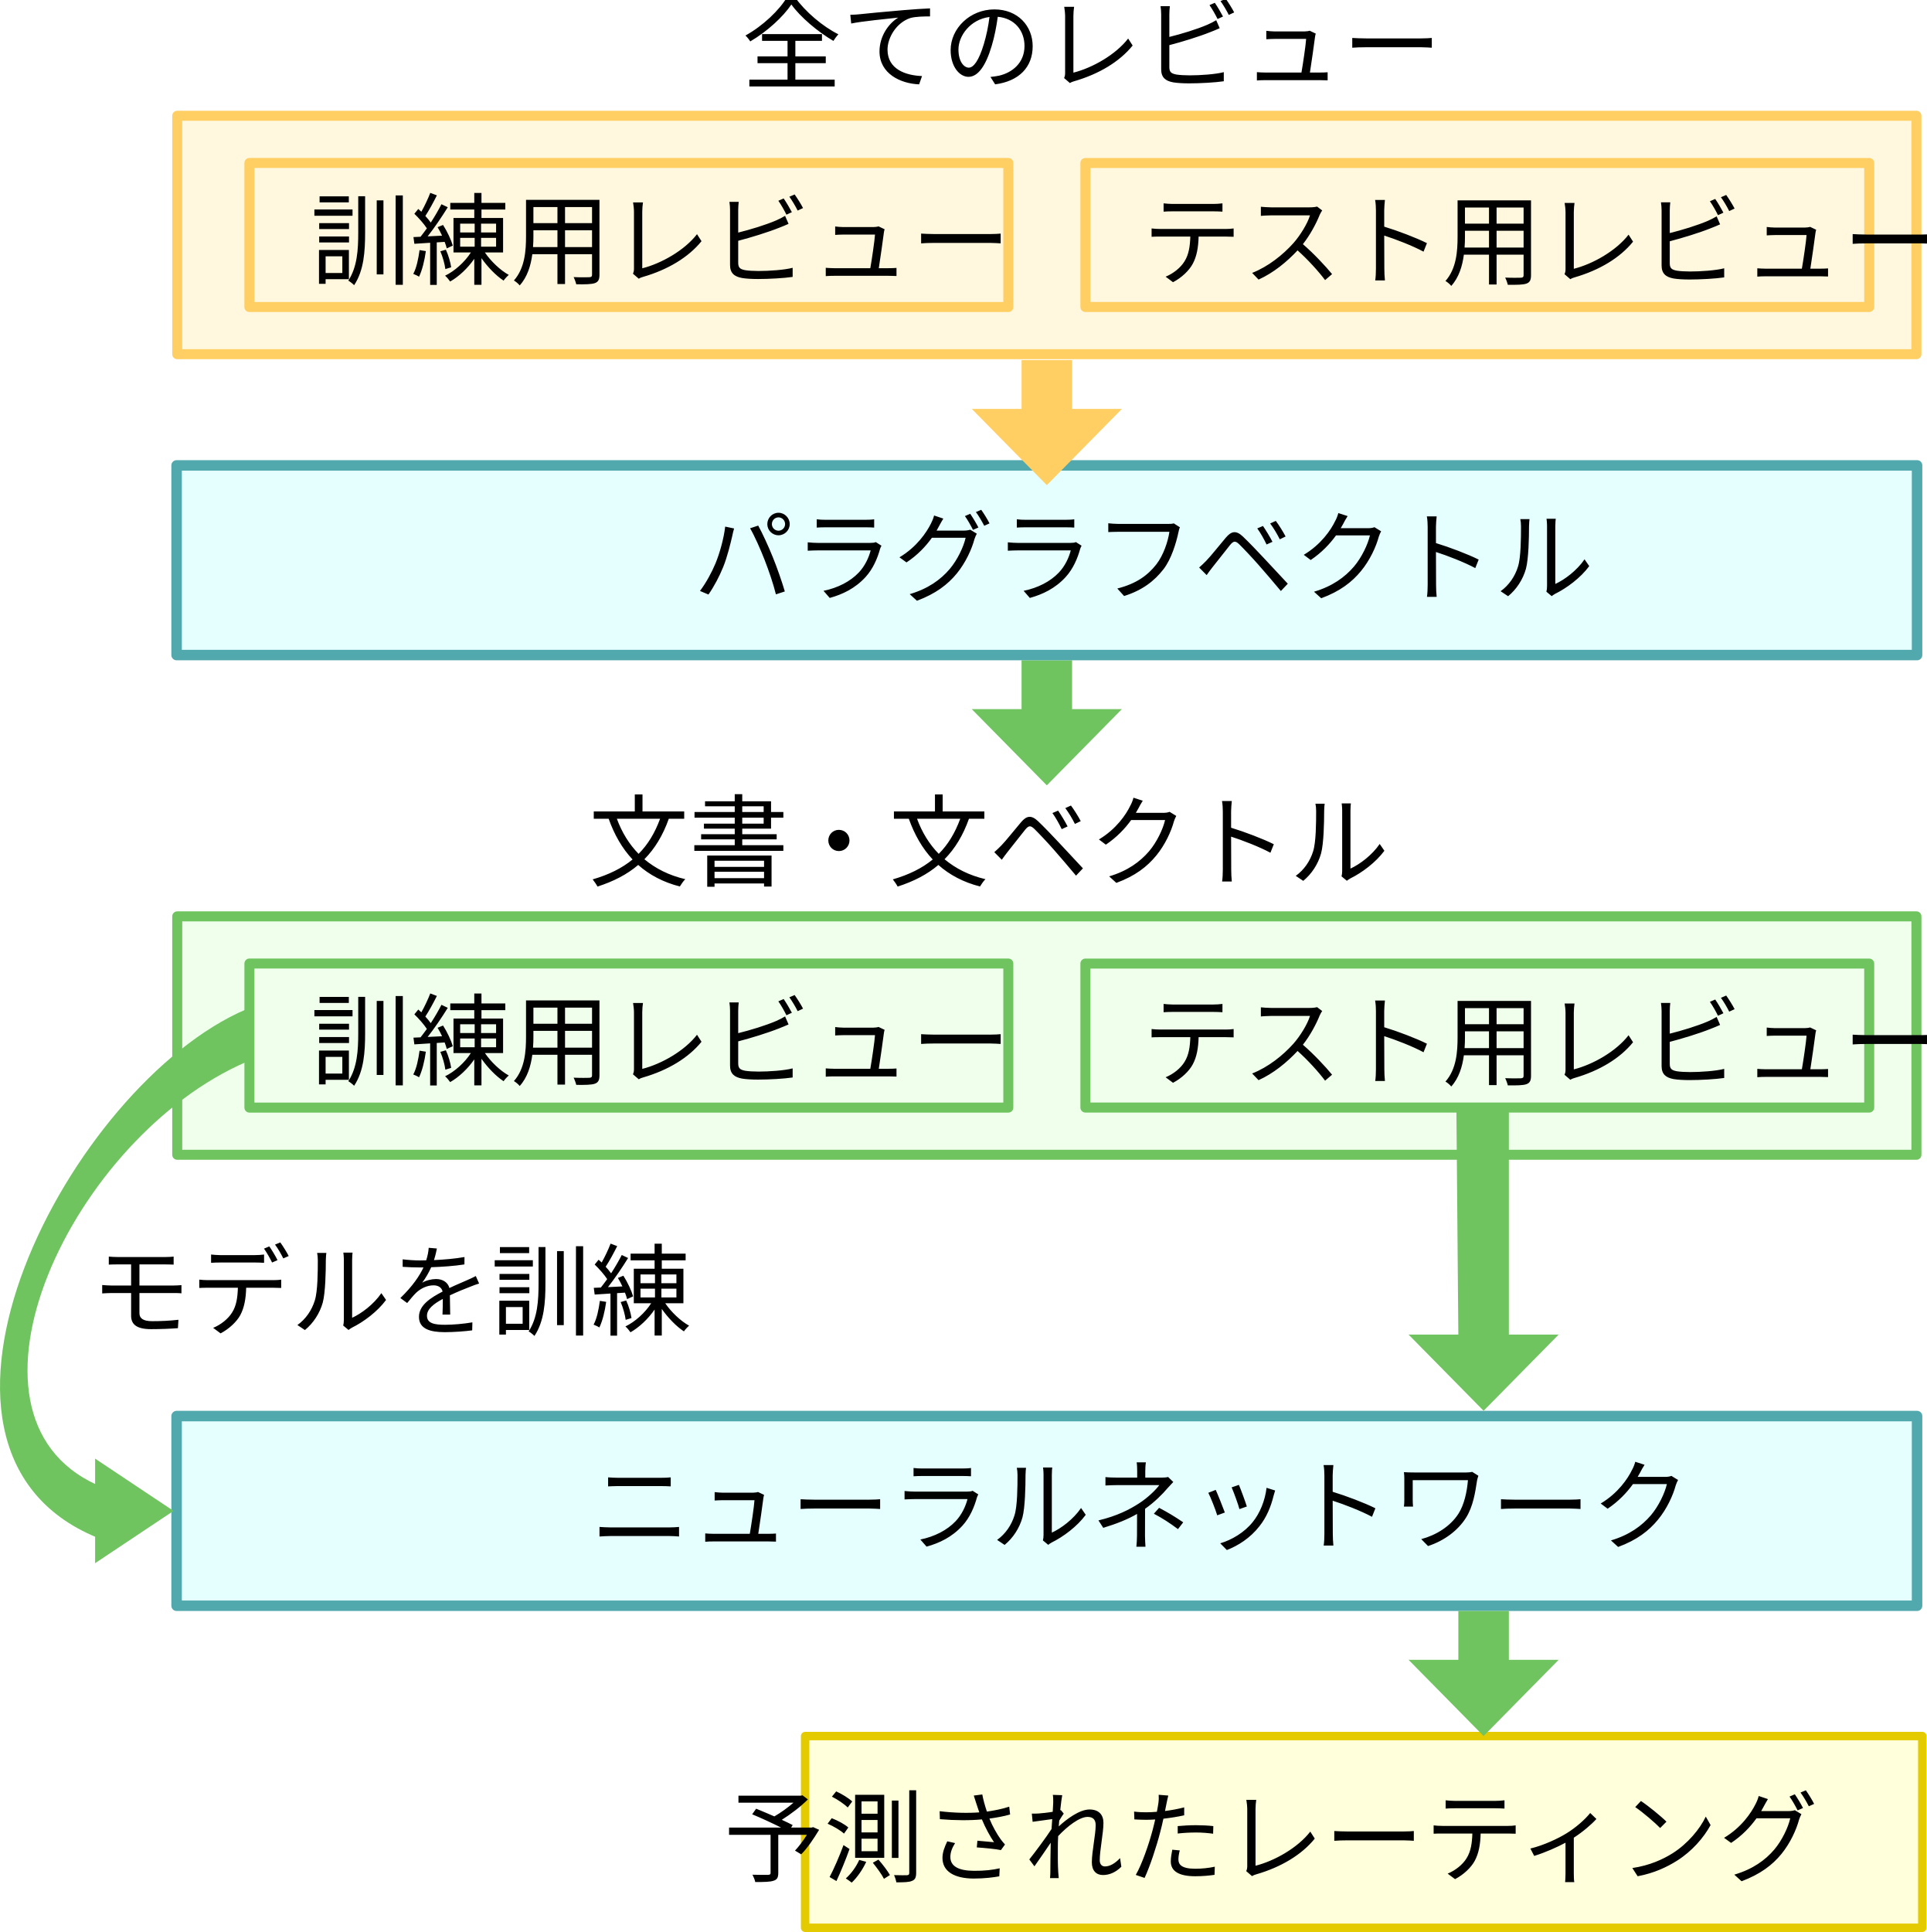
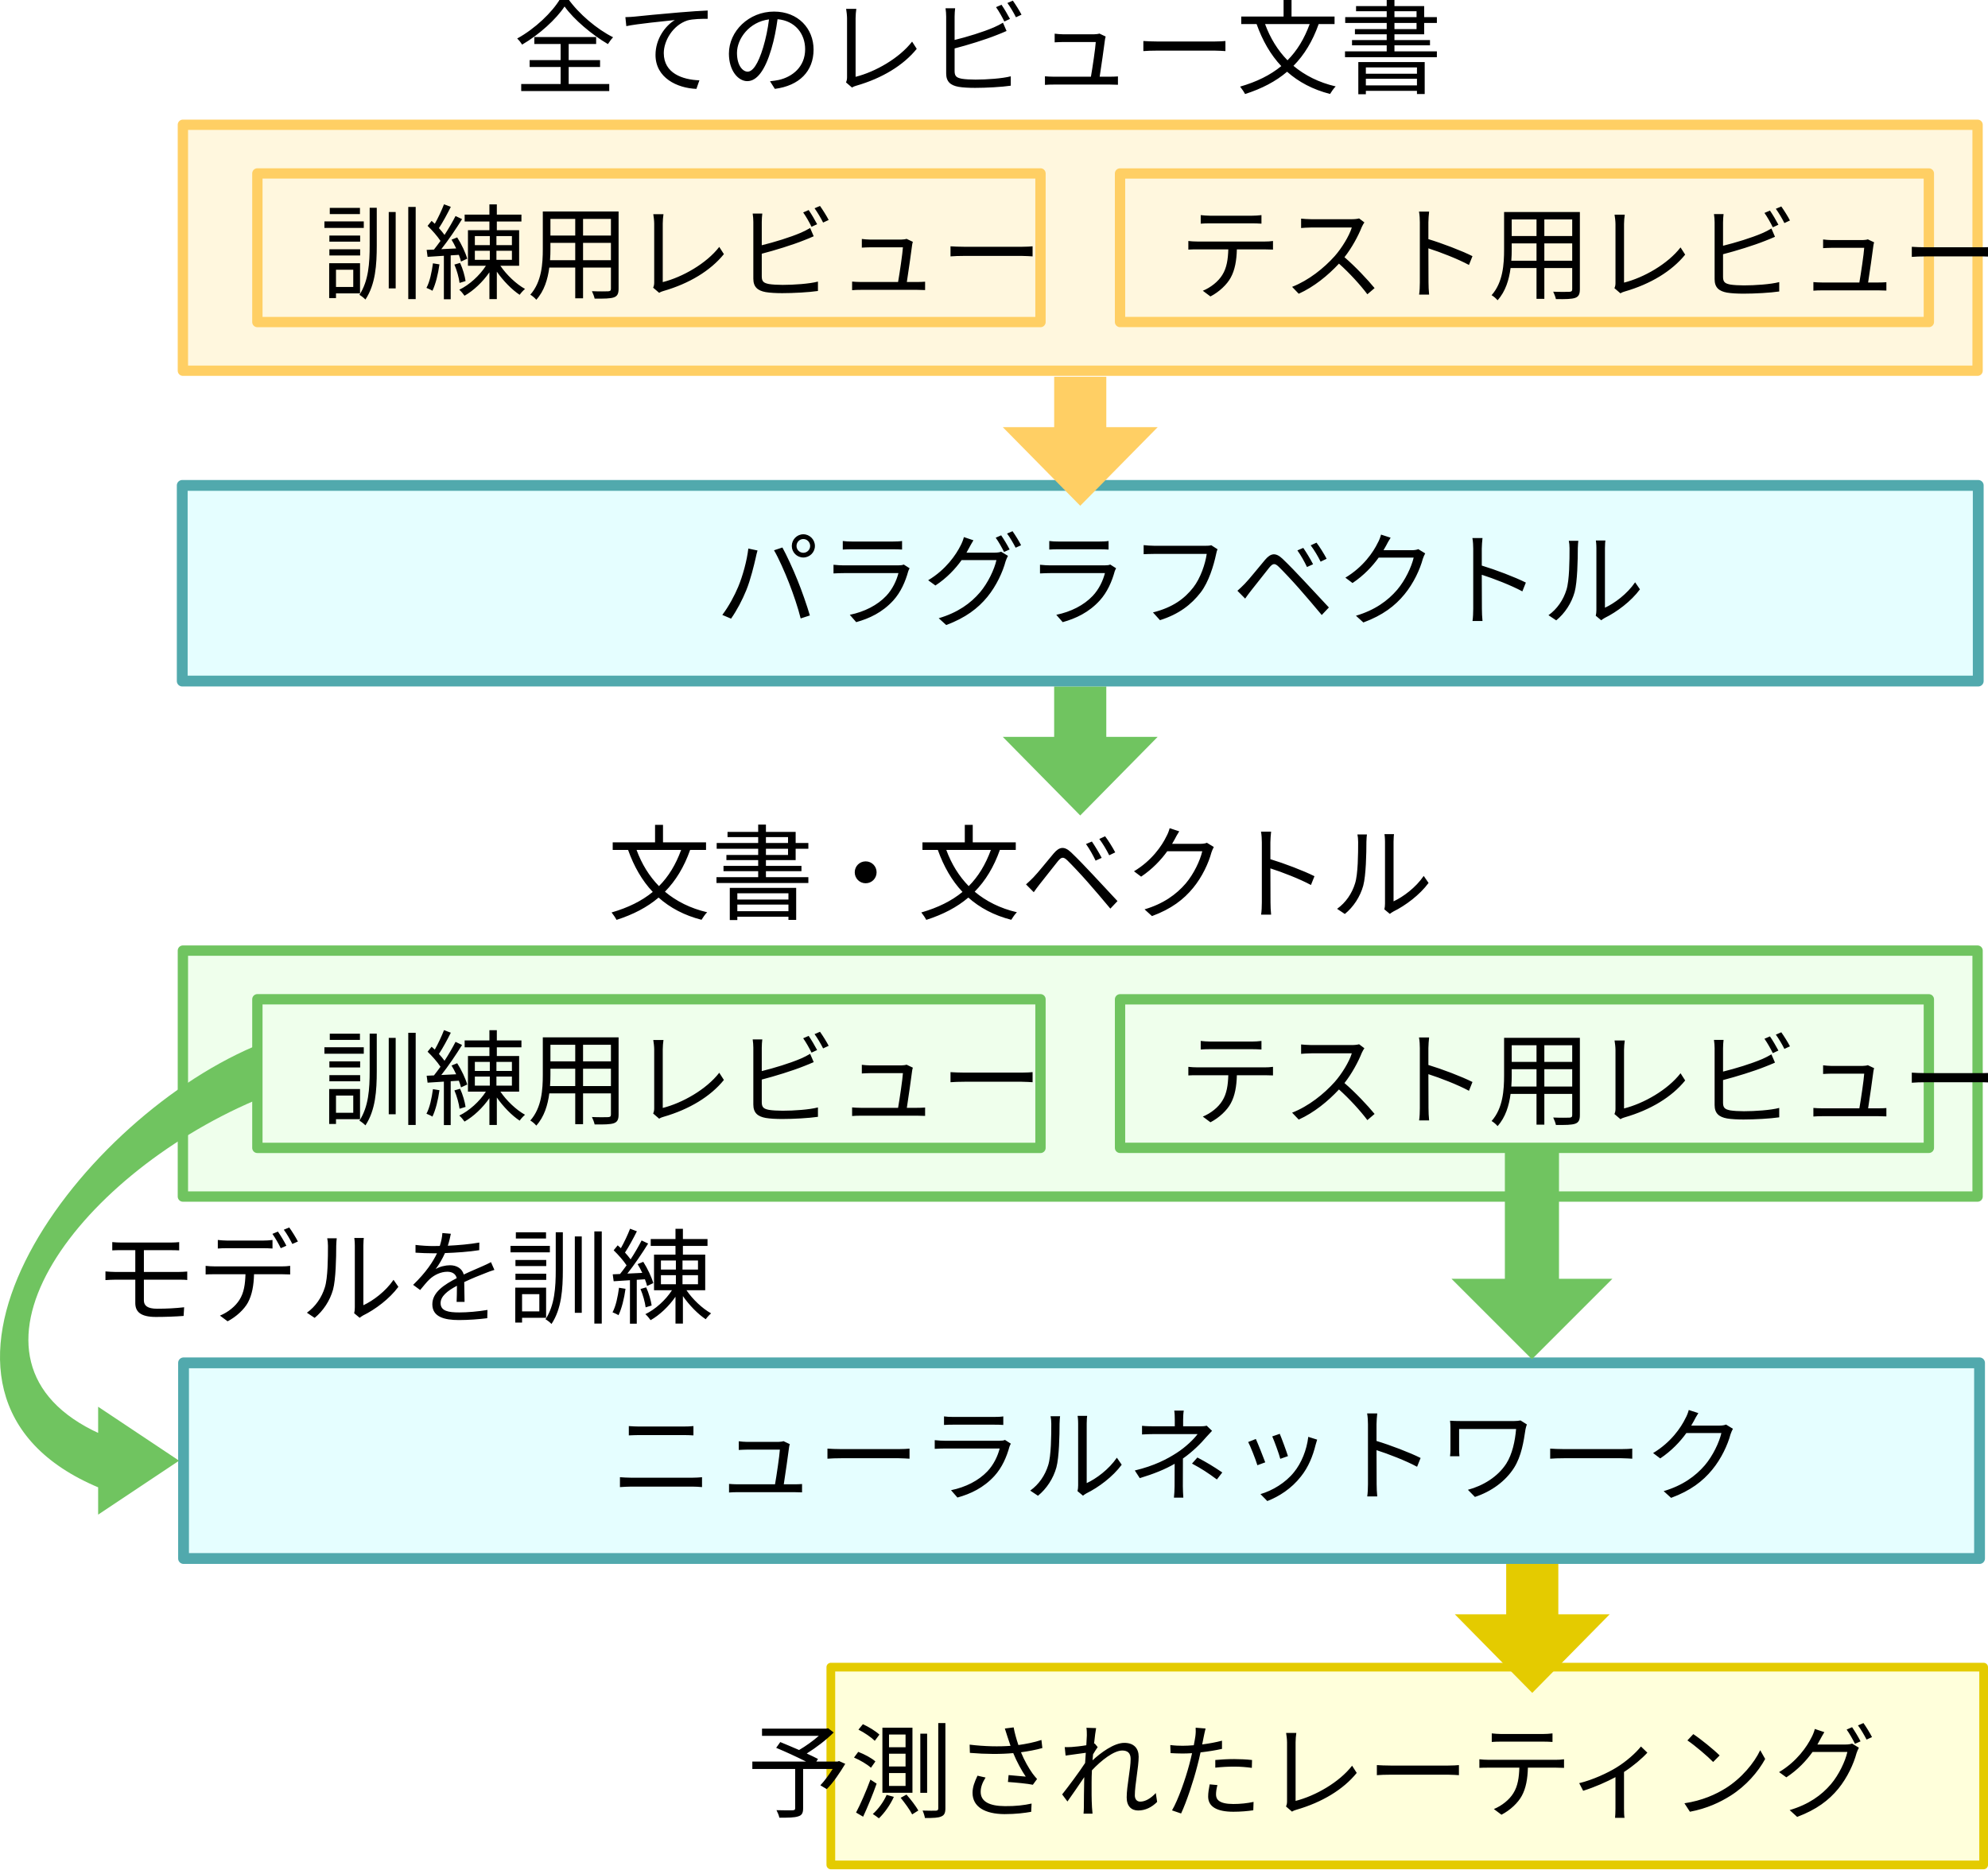
- <svg xmlns="http://www.w3.org/2000/svg" width="217.366mm" height="217.943mm" viewBox="0 0 770.195 772.238" id="svg2" version="1.1">
+ <svg xmlns="http://www.w3.org/2000/svg" width="217.366mm" height="204.416mm" viewBox="0 0 770.195 724.308" id="svg2" version="1.1">
  <defs id="defs4" />
-   <g id="layer1" transform="translate(68.5075,91.56357)">
+   <g id="layer1" transform="translate(68.50717,93.63383)">
+     <g id="g4350" transform="translate(221.6876,-121.6875)">
+       <rect y="674.05" x="31.688" height="76.625" width="446.625" id="rect4138-7-1-26-1" style="fill:#ffffdb;fill-opacity:0.996;stroke:#e4cb00;stroke-width:3.375;stroke-linejoin:round;stroke-miterlimit:4;stroke-dasharray:none;stroke-dashoffset:0;stroke-opacity:1" />
+       <text id="text4152" y="729.315" x="254.355" style="font-style:normal;font-weight:normal;font-size:40px;line-height:125%;font-family:sans-serif;text-align:center;letter-spacing:0px;word-spacing:0px;text-anchor:middle;fill:#000000;fill-opacity:1;stroke:none;stroke-width:1px;stroke-linecap:butt;stroke-linejoin:miter;stroke-opacity:1" xml:space="preserve">
+         <tspan y="729.315" x="254.355" id="tspan4154">予測されたレーティング</tspan>
+       </text>
+     </g>
    <path style="fill:#70c460;fill-opacity:1;fill-rule:evenodd;stroke:#70c460;stroke-width:0.969;stroke-linecap:butt;stroke-linejoin:miter;stroke-miterlimit:4;stroke-dasharray:none;stroke-opacity:1" d="m 340.381,172.847 0,19.524 -19.231,0 28.846,29.286 28.846,-29.286 -19.231,0 0,-19.524 z" id="path4223-0-5-5" />
    <rect style="fill:#e5feff;fill-opacity:0.994;stroke:#51a9ad;stroke-width:4.19;stroke-linejoin:round;stroke-miterlimit:4;stroke-dasharray:none;stroke-dashoffset:0;stroke-opacity:1" id="rect4138-7-1-0" width="695.81" height="75.81" x="2.095" y="94.457" />
    <text xml:space="preserve" style="font-style:normal;font-weight:normal;font-size:40px;line-height:125%;font-family:sans-serif;letter-spacing:0px;word-spacing:0px;fill:#000000;fill-opacity:1;stroke:none;stroke-width:1px;stroke-linecap:butt;stroke-linejoin:miter;stroke-opacity:1" x="208.77" y="145.8" id="text4144">
      <tspan id="tspan4146" x="208.77" y="145.8">パラグラフベクトル</tspan>
    </text>
-     <g id="g4350" transform="translate(221.6876,-71.68759)">
-       <rect y="674.05" x="31.688" height="76.625" width="446.625" id="rect4138-7-1-26-1" style="fill:#ffffdb;fill-opacity:0.996;stroke:#e4cb00;stroke-width:3.375;stroke-linejoin:round;stroke-miterlimit:4;stroke-dasharray:none;stroke-dashoffset:0;stroke-opacity:1" />
-       <text id="text4152" y="729.315" x="254.355" style="font-style:normal;font-weight:normal;font-size:40px;line-height:125%;font-family:sans-serif;text-align:center;letter-spacing:0px;word-spacing:0px;text-anchor:middle;fill:#000000;fill-opacity:1;stroke:none;stroke-width:1px;stroke-linecap:butt;stroke-linejoin:miter;stroke-opacity:1" xml:space="preserve">
-         <tspan y="729.315" x="254.355" id="tspan4154">予測されたレーティング</tspan>
-       </text>
-     </g>
    <path style="fill:#ffcf64;fill-opacity:1;fill-rule:evenodd;stroke:#ffcf64;stroke-width:0.969px;stroke-linecap:butt;stroke-linejoin:miter;stroke-opacity:1" d="m 340.388,52.847 0,19.524 -19.231,0 28.846,29.286 28.846,-29.286 -19.231,0 0,-19.524 z" id="path4223-0-5" />
    <g id="g4204" transform="translate(-10,-4.53388e-6)" style="stroke-width:4;stroke-miterlimit:4;stroke-dasharray:none">
      <rect y="-45.289" x="12.348" height="95.303" width="695.303" id="rect4138-7-1-26" style="fill:#fff7de;fill-opacity:0.994;stroke:#ffcf64;stroke-width:4;stroke-linejoin:round;stroke-miterlimit:4;stroke-dasharray:none;stroke-dashoffset:0;stroke-opacity:1" />
-       <text id="text4148" y="-59.083" x="238.027" style="font-style:normal;font-weight:normal;font-size:40px;line-height:125%;font-family:sans-serif;letter-spacing:0px;word-spacing:0px;fill:#000000;fill-opacity:1;stroke:none;stroke-width:4;stroke-linecap:butt;stroke-linejoin:miter;stroke-miterlimit:4;stroke-dasharray:none;stroke-opacity:1" xml:space="preserve">
-         <tspan y="-59.083" x="238.027" id="tspan4150">全てのレビュー</tspan>
+       <text id="text4148" y="-60.431" x="356.777" style="font-style:normal;font-weight:normal;font-size:40px;line-height:125%;font-family:sans-serif;text-align:center;letter-spacing:0px;word-spacing:0px;text-anchor:middle;fill:#000000;fill-opacity:1;stroke:none;stroke-width:4;stroke-linecap:butt;stroke-linejoin:miter;stroke-miterlimit:4;stroke-dasharray:none;stroke-opacity:1" xml:space="preserve">
+         <tspan y="-60.431" x="356.777" id="tspan4150">全てのレビュー文書</tspan>
      </text>
      <rect y="-26.413" x="375.419" height="57.55" width="313.356" id="rect4138-7-1-26-14" style="fill:#fff7de;fill-opacity:0.994;stroke:#ffcf64;stroke-width:4;stroke-linejoin:round;stroke-miterlimit:4;stroke-dasharray:none;stroke-dashoffset:0;stroke-opacity:1" />
      <text id="text4148-9" y="19.315" x="398.086" style="font-style:normal;font-weight:normal;font-size:40px;line-height:125%;font-family:sans-serif;letter-spacing:0px;word-spacing:0px;fill:#000000;fill-opacity:1;stroke:none;stroke-width:4;stroke-linecap:butt;stroke-linejoin:miter;stroke-miterlimit:4;stroke-dasharray:none;stroke-opacity:1" xml:space="preserve">
        <tspan y="19.315" x="398.086" id="tspan4150-3">テスト用レビュー</tspan>
      </text>
      <rect y="-26.432" x="41.206" height="57.588" width="303.395" id="rect4138-7-1-26-8" style="fill:#fff7de;fill-opacity:0.994;stroke:#ffcf64;stroke-width:4;stroke-linejoin:round;stroke-miterlimit:4;stroke-dasharray:none;stroke-dashoffset:0;stroke-opacity:1" />
      <text id="text4148-2" y="19.12" x="65.664" style="font-style:normal;font-weight:normal;font-size:40px;line-height:125%;font-family:sans-serif;letter-spacing:0px;word-spacing:0px;fill:#000000;fill-opacity:1;stroke:none;stroke-width:4;stroke-linecap:butt;stroke-linejoin:miter;stroke-miterlimit:4;stroke-dasharray:none;stroke-opacity:1" xml:space="preserve">
        <tspan y="19.12" x="65.664" id="tspan4150-0">訓練用レビュー</tspan>
      </text>
    </g>
-     <rect style="fill:#e5feff;fill-opacity:0.996;stroke:#51a9ad;stroke-width:4.19;stroke-linejoin:round;stroke-miterlimit:4;stroke-dasharray:none;stroke-dashoffset:0;stroke-opacity:1" id="rect4138-7-1-0-4" width="695.81" height="75.81" x="2.095" y="474.457" />
-     <text xml:space="preserve" style="font-style:normal;font-weight:normal;font-size:40px;line-height:125%;font-family:sans-serif;letter-spacing:0px;word-spacing:0px;fill:#000000;fill-opacity:1;stroke:none;stroke-width:1px;stroke-linecap:butt;stroke-linejoin:miter;stroke-opacity:1" x="167.48" y="524.999" id="text4144-2">
-       <tspan id="tspan4146-6" x="167.48" y="524.999">ニューラルネットワーク</tspan>
+     <rect style="fill:#e5feff;fill-opacity:0.996;stroke:#51a9ad;stroke-width:4.19;stroke-linejoin:round;stroke-miterlimit:4;stroke-dasharray:none;stroke-dashoffset:0;stroke-opacity:1" id="rect4138-7-1-0-4" width="695.81" height="75.81" x="2.603" y="434.457" />
+     <text xml:space="preserve" style="font-style:normal;font-weight:normal;font-size:40px;line-height:125%;font-family:sans-serif;letter-spacing:0px;word-spacing:0px;fill:#000000;fill-opacity:1;stroke:none;stroke-width:1px;stroke-linecap:butt;stroke-linejoin:miter;stroke-opacity:1" x="167.988" y="484.999" id="text4144-2">
+       <tspan id="tspan4146-6" x="167.988" y="484.999">ニューラルネットワーク</tspan>
    </text>
    <rect style="fill:#efffec;fill-opacity:0.994;stroke:#70c460;stroke-width:4;stroke-linejoin:round;stroke-miterlimit:4;stroke-dasharray:none;stroke-dashoffset:0;stroke-opacity:1" id="rect4138-7-1-26-2" width="695.303" height="95.303" x="2.348" y="274.711" />
    <text xml:space="preserve" style="font-style:normal;font-weight:normal;font-size:40px;line-height:125%;font-family:sans-serif;text-align:center;letter-spacing:0px;word-spacing:0px;text-anchor:middle;fill:#000000;fill-opacity:1;stroke:none;stroke-width:1px;stroke-linecap:butt;stroke-linejoin:miter;stroke-opacity:1" x="352.871" y="259.569" id="text4148-4" transform="translate(0,5.0028632e-6)">
      <tspan id="tspan4150-7" x="352.871" y="259.569">文書・文ベクトル</tspan>
    </text>
    <rect style="fill:#efffec;fill-opacity:0.994;stroke:#70c460;stroke-width:4;stroke-linejoin:round;stroke-miterlimit:4;stroke-dasharray:none;stroke-dashoffset:0;stroke-opacity:1" id="rect4138-7-1-26-14-9" width="313.356" height="57.55" x="365.419" y="293.587" />
    <text xml:space="preserve" style="font-style:normal;font-weight:normal;font-size:40px;line-height:125%;font-family:sans-serif;letter-spacing:0px;word-spacing:0px;fill:#000000;fill-opacity:1;stroke:none;stroke-width:4;stroke-linecap:butt;stroke-linejoin:miter;stroke-miterlimit:4;stroke-dasharray:none;stroke-opacity:1" x="388.086" y="339.315" id="text4148-9-5">
      <tspan id="tspan4150-3-9" x="388.086" y="339.315">テスト用レビュー</tspan>
    </text>
    <rect style="fill:#efffec;fill-opacity:0.994;stroke:#70c460;stroke-width:4;stroke-linejoin:round;stroke-miterlimit:4;stroke-dasharray:none;stroke-dashoffset:0;stroke-opacity:1" id="rect4138-7-1-26-8-3" width="303.395" height="57.588" x="31.206" y="293.568" />
    <text xml:space="preserve" style="font-style:normal;font-weight:normal;font-size:40px;line-height:125%;font-family:sans-serif;letter-spacing:0px;word-spacing:0px;fill:#000000;fill-opacity:1;stroke:none;stroke-width:4;stroke-linecap:butt;stroke-linejoin:miter;stroke-miterlimit:4;stroke-dasharray:none;stroke-opacity:1" x="55.664" y="339.12" id="text4148-2-3">
      <tspan id="tspan4150-0-6" x="55.664" y="339.12">訓練用レビュー</tspan>
    </text>
-     <path style="fill:#70c460;fill-opacity:1;fill-rule:evenodd;stroke:#70c460;stroke-width:0.969px;stroke-linecap:butt;stroke-linejoin:miter;stroke-opacity:1" d="m 30,312.362 c -70,30 -145.373,174.309 -60,210 l 0,10 30,-20 -30,-20 0,10 c -62.76,-28.469 -10,-140 60,-170 z" id="path4223-0-5-5-5" />
-     <text xml:space="preserve" style="font-style:normal;font-weight:normal;font-size:40px;line-height:125%;font-family:sans-serif;letter-spacing:0px;word-spacing:0px;fill:#000000;fill-opacity:1;stroke:none;stroke-width:4;stroke-linecap:butt;stroke-linejoin:miter;stroke-miterlimit:4;stroke-dasharray:none;stroke-opacity:1" x="-32.246" y="439.12" id="text4148-2-3-9">
-       <tspan id="tspan4150-0-6-3" x="-32.246" y="439.12">モデルを訓練</tspan>
+     <path style="fill:#70c460;fill-opacity:1;fill-rule:evenodd;stroke:#70c460;stroke-width:0.969px;stroke-linecap:butt;stroke-linejoin:miter;stroke-opacity:1" d="m 30,312.362 c -70,30 -145.373,134.309 -60,170 l 0,10 30,-20 L -30,452.362 l 0,10 C -92.76,433.893 -40,362.362 30,332.362 Z" id="path4223-0-5-5-5" />
+     <text xml:space="preserve" style="font-style:normal;font-weight:normal;font-size:40px;line-height:125%;font-family:sans-serif;letter-spacing:0px;word-spacing:0px;fill:#000000;fill-opacity:1;stroke:none;stroke-width:4;stroke-linecap:butt;stroke-linejoin:miter;stroke-miterlimit:4;stroke-dasharray:none;stroke-opacity:1" x="-32.246" y="416.073" id="text4148-2-3-9">
+       <tspan id="tspan4150-0-6-3" x="-32.246" y="416.073">モデルを訓練</tspan>
    </text>
-     <path style="fill:#70c460;fill-opacity:1;fill-rule:evenodd;stroke:#70c460;stroke-width:0.969px;stroke-linecap:butt;stroke-linejoin:miter;stroke-opacity:1" d="M 514.231,352.362 515,442.362 l -19.231,0 28.846,29.286 28.846,-29.286 -19.231,0 0,-90 z" id="path4223-0-5-5-5-9" />
-     <path style="fill:#70c460;fill-opacity:1;fill-rule:evenodd;stroke:#70c460;stroke-width:0.969px;stroke-linecap:butt;stroke-linejoin:miter;stroke-opacity:1" d="m 515,552.838 0,19.524 -19.231,0 28.846,29.286 28.846,-29.286 -19.231,0 0,-19.524 z" id="path4223-0-5-5-9" />
+     <path style="fill:#70c460;fill-opacity:1;fill-rule:evenodd;stroke:#70c460;stroke-width:0.969px;stroke-linecap:butt;stroke-linejoin:miter;stroke-opacity:1" d="m 515,352.362 0,50 -20,0 30,30 30,-30 -20,0 0,-50 z" id="path4223-0-5-5-5-9" />
+     <path style="fill:#e4cb00;fill-opacity:1;fill-rule:evenodd;stroke:#e4cb00;stroke-width:0.969px;stroke-linecap:butt;stroke-linejoin:miter;stroke-opacity:1" d="m 515.508,512.838 0,19.524 -19.231,0 28.846,29.286 28.846,-29.286 -19.231,0 0,-19.524 z" id="path4223-0-5-5-9" />
  </g>
</svg>
